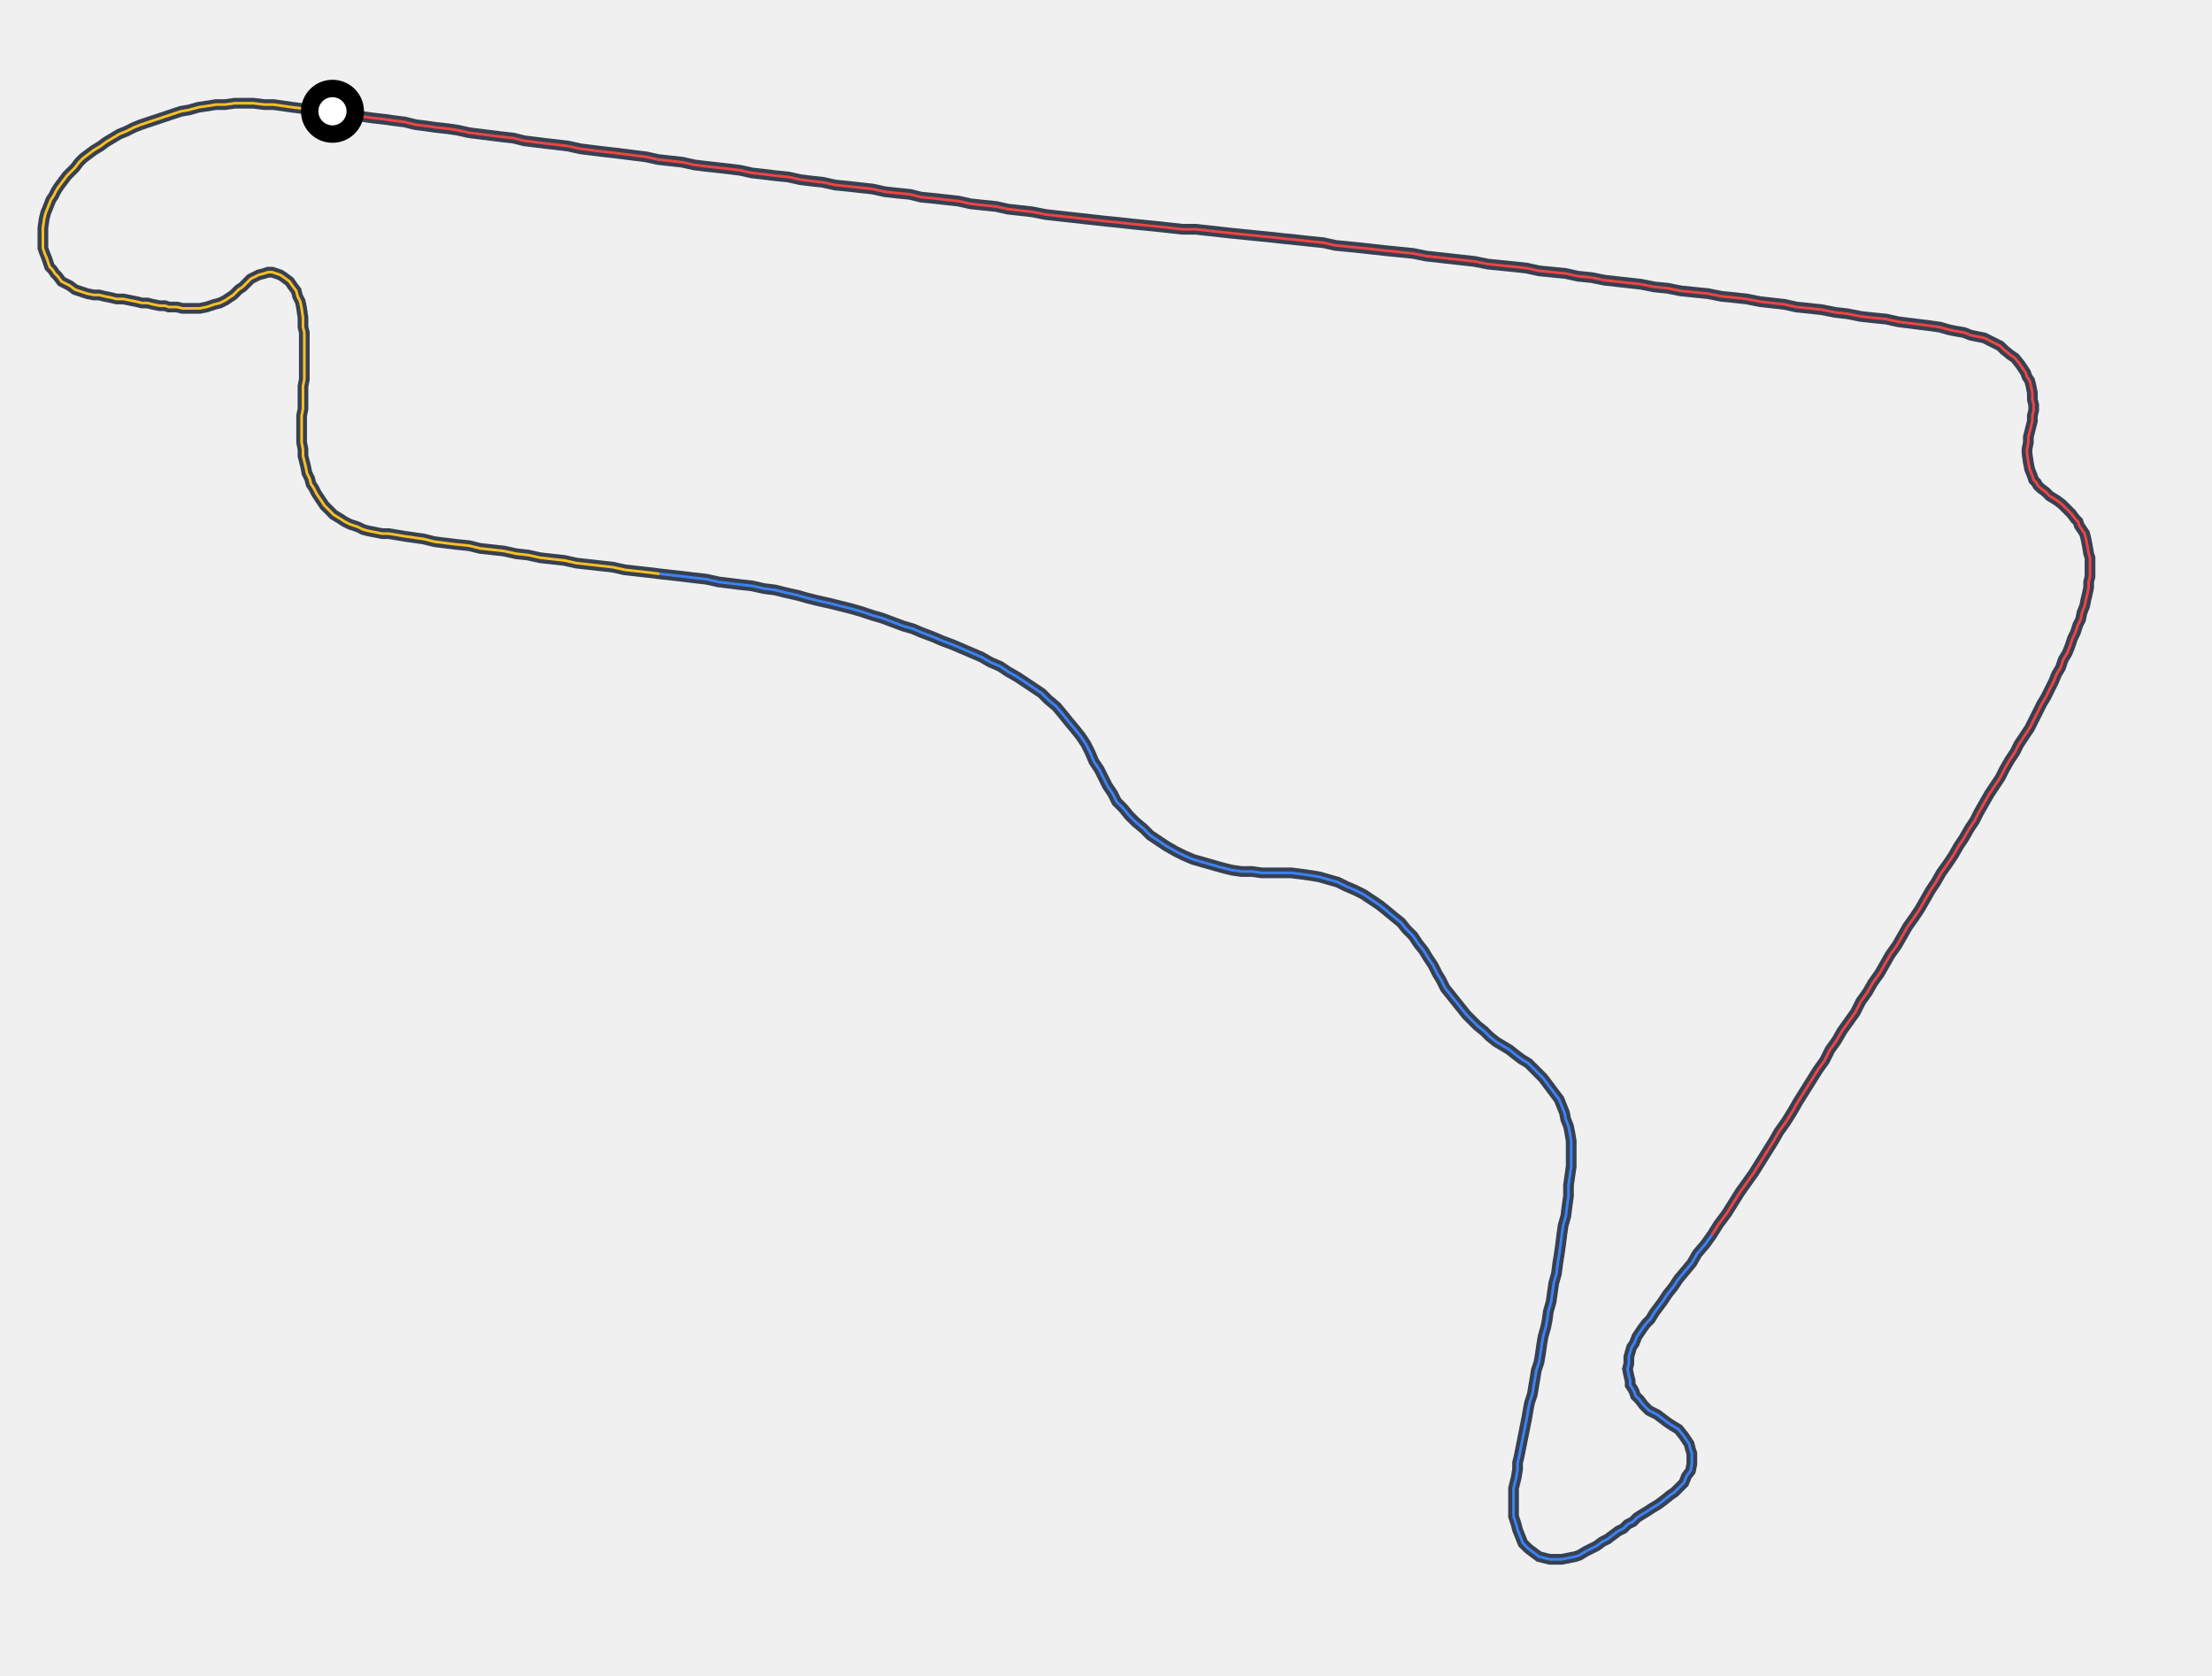
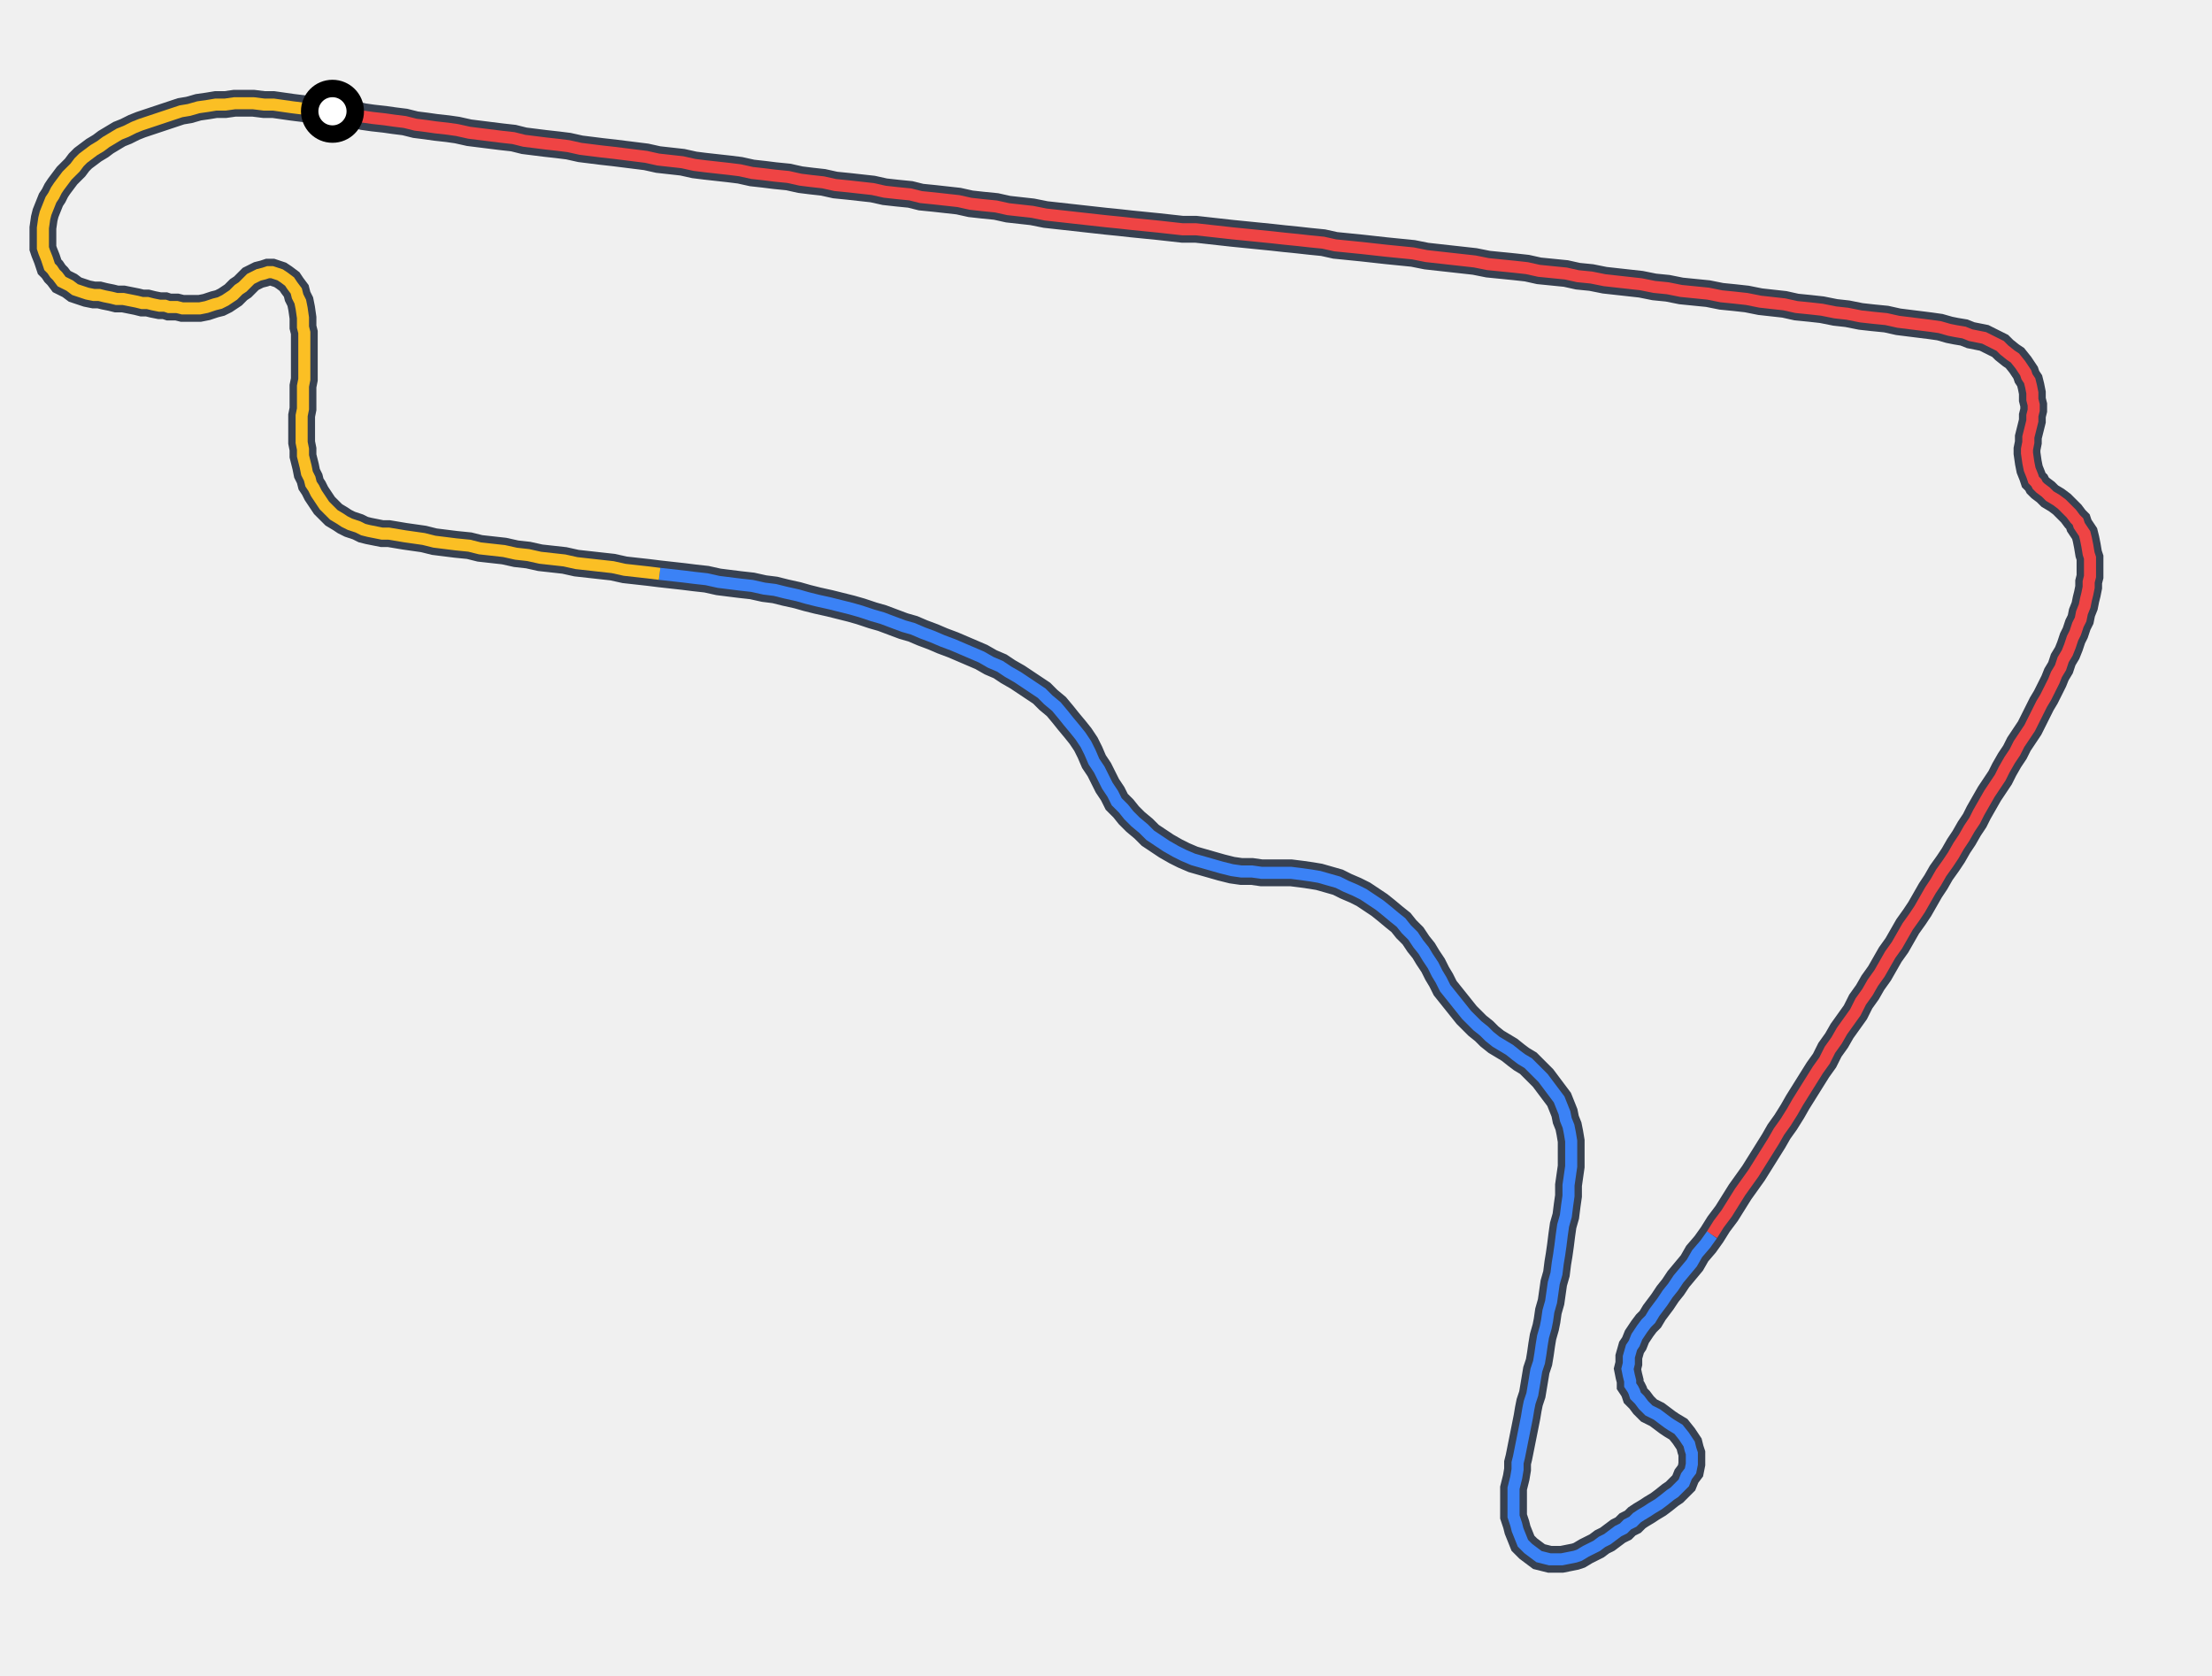
- <svg xmlns="http://www.w3.org/2000/svg" preserveAspectRatio="xMidYMid meet" height="100%" viewBox="-1050 -1100 1650 1250" class="mx-auto max-w-xs">
-   <polygon vector-effect="non-scaling-stroke" fill="none" style="stroke: #374151; stroke-width:8" points="  -802,-1017 -794,-1016 -787,-1015 -779,-1013 -772,-1012 -763,-1011 -756,-1010 -748,-1009 -740,-1007 -732,-1006 -725,-1005 -716,-1004 -709,-1003 -700,-1001 -692,-1000 -684,-999 -676,-998 -667,-997 -659,-995 -651,-994 -643,-993 -634,-992 -626,-991 -617,-989 -609,-988 -601,-987 -592,-986 -584,-985 -576,-984 -568,-983 -559,-981 -550,-980 -541,-979 -532,-977 -524,-976 -515,-975 -506,-974 -498,-973 -489,-971 -480,-970 -472,-969 -462,-968 -453,-966 -445,-965 -436,-964 -427,-962 -417,-961 -408,-960 -399,-959 -390,-957 -381,-956 -371,-955 -363,-953 -353,-952 -344,-951 -335,-950 -326,-948 -317,-947 -307,-946 -298,-944 -289,-943 -280,-942 -270,-940 -261,-939 -252,-938 -243,-937 -234,-936 -225,-935 -215,-934 -206,-933 -196,-932 -186,-931 -177,-930 -168,-929 -158,-929 -149,-928 -140,-927 -131,-926 -121,-925 -111,-924 -101,-923 -92,-922 -82,-921 -73,-920 -63,-919 -54,-917 -44,-916 -34,-915 -25,-914 -16,-913 -6,-912 4,-911 14,-909 23,-908 32,-907 41,-906 50,-905 60,-903 70,-902 80,-901 89,-900 98,-898 108,-897 118,-896 127,-894 137,-893 147,-891 156,-890 165,-889 174,-888 184,-886 194,-885 204,-883 214,-882 224,-881 234,-879 244,-878 253,-877 263,-875 272,-874 281,-873 290,-871 300,-870 309,-869 319,-867 328,-866 338,-864 347,-863 357,-862 366,-860 374,-859 382,-858 390,-857 397,-856 404,-854 409,-853 415,-852 420,-850 425,-849 430,-848 434,-846 438,-844 442,-842 445,-839 450,-835 453,-833 457,-828 459,-825 461,-822 462,-819 464,-816 465,-812 466,-807 466,-802 467,-798 467,-794 466,-790 466,-786 465,-782 464,-778 463,-774 463,-770 462,-765 462,-762 463,-755 464,-750 466,-745 467,-742 469,-740 470,-738 472,-736 476,-733 479,-730 484,-727 488,-724 491,-721 495,-717 498,-713 500,-711 501,-708 503,-705 505,-702 506,-698 507,-693 508,-687 509,-684 509,-678 509,-674 509,-670 508,-666 508,-662 507,-657 506,-653 505,-648 503,-643 502,-638 500,-634 498,-628 496,-624 494,-618 492,-613 489,-608 487,-602 484,-597 482,-592 479,-586 476,-580 473,-575 470,-569 467,-563 464,-557 460,-551 456,-545 453,-539 449,-533 445,-526 442,-520 438,-514 434,-508 430,-501 426,-494 423,-488 419,-482 415,-475 411,-469 407,-462 403,-456 398,-449 394,-442 390,-436 386,-429 382,-422 378,-416 373,-409 369,-402 365,-395 360,-388 356,-381 352,-374 347,-367 343,-360 338,-353 334,-345 329,-338 324,-331 320,-324 315,-317 311,-309 306,-302 301,-294 296,-286 291,-278 287,-271 282,-263 277,-256 273,-249 268,-241 263,-233 258,-225 253,-218 248,-211 243,-203 238,-195 232,-187 227,-179   227,-179 222,-172 216,-165 212,-158 207,-152 202,-146 198,-140 194,-135 190,-129 187,-125 184,-121 181,-116 178,-113 175,-109 173,-106 171,-103 169,-98 167,-95 165,-88 165,-83 164,-79 165,-74 166,-70 166,-67 168,-64 169,-62 170,-59 173,-56 176,-52 180,-48 186,-45 190,-42 194,-39 197,-37 202,-34 206,-29 208,-26 210,-23 211,-19 212,-16 212,-12 212,-8 211,-3 208,1 206,6 202,10 199,13 196,15 191,19 187,22 182,25 179,27 174,30 171,32 168,35 164,37 161,40 157,42 153,45 149,48 145,50 141,53 137,55 133,57 128,60 125,61 120,62 115,63 109,63 106,63 102,62 98,61 94,58 90,55 88,53 86,51 84,46 82,41 81,37 79,31 79,24 79,21 79,16 79,10 80,6 81,2 82,-4 82,-9 83,-13 84,-18 85,-23 86,-28 87,-33 88,-38 89,-43 90,-49 91,-54 93,-60 94,-66 95,-72 96,-78 98,-84 99,-90 100,-97 101,-103 103,-110 104,-115 105,-122 107,-129 108,-136 109,-143 111,-150 112,-158 113,-164 114,-171 115,-179 116,-186 118,-193 119,-201 120,-208 120,-216 121,-223 122,-230 122,-236 122,-243 122,-249 121,-255 120,-260 118,-265 117,-270 115,-275 113,-280 110,-284 107,-288 104,-292 101,-296 97,-300 94,-303 90,-307 85,-310 81,-313 76,-317 71,-320 66,-323 61,-327 57,-331 52,-335 48,-339 44,-343 40,-348 36,-353 32,-358 28,-363 25,-369 22,-374 19,-380 15,-386 12,-391 8,-396 4,-402 -1,-407 -5,-412 -10,-416 -16,-421 -21,-425 -27,-429 -33,-433 -39,-436 -46,-439 -52,-442 -59,-444 -66,-446 -72,-447 -79,-448 -87,-449 -93,-449 -101,-449 -109,-449 -116,-450 -124,-450 -131,-451 -139,-453 -146,-455 -153,-457 -160,-459 -167,-462 -173,-465 -180,-469 -186,-473 -192,-477 -197,-482 -203,-487 -208,-492 -212,-497 -217,-502 -220,-508 -224,-514 -227,-520 -230,-526 -234,-532 -237,-539 -240,-545 -244,-551 -248,-556 -253,-562 -257,-567 -262,-573 -268,-578 -273,-583 -279,-587 -285,-591 -291,-595 -298,-599 -304,-603 -311,-606 -318,-610 -325,-613 -332,-616 -339,-619 -347,-622 -354,-625 -362,-628 -369,-631 -376,-633 -384,-636 -392,-639 -399,-641 -408,-644 -415,-646 -423,-648 -431,-650 -440,-652 -448,-654 -455,-656 -464,-658 -472,-660 -480,-661 -489,-663 -498,-664 -506,-665 -514,-666 -523,-668 -532,-669 -540,-670 -549,-671 -558,-672   -558,-672 -566,-673 -575,-674 -584,-675 -593,-677 -602,-678 -611,-679 -620,-680 -629,-682 -638,-683 -647,-684 -656,-686 -665,-687 -674,-689 -683,-690 -692,-691 -700,-693 -710,-694 -718,-695 -726,-696 -734,-698 -741,-699 -748,-700 -754,-701 -760,-702 -765,-702 -770,-703 -775,-704 -779,-705 -783,-707 -789,-709 -793,-711 -796,-713 -801,-716 -805,-720 -808,-723 -810,-726 -812,-729 -814,-732 -816,-736 -818,-739 -819,-743 -821,-747 -822,-752 -823,-756 -824,-760 -824,-765 -825,-770 -825,-774 -825,-780 -825,-784 -825,-790 -824,-795 -824,-801 -824,-806 -824,-812 -823,-817 -823,-824 -823,-829 -823,-836 -823,-841 -823,-847 -823,-852 -824,-856 -824,-859 -824,-863 -825,-870 -826,-875 -828,-879 -829,-883 -832,-887 -834,-890 -838,-893 -841,-895 -844,-896 -847,-897 -850,-897 -853,-896 -857,-895 -859,-894 -863,-892 -866,-889 -869,-886 -872,-884 -876,-880 -879,-878 -882,-876 -886,-874 -890,-873 -893,-872 -896,-871 -901,-870 -904,-870 -908,-870 -914,-870 -918,-871 -924,-871 -927,-872 -931,-872 -936,-873 -940,-874 -944,-874 -948,-875 -953,-876 -958,-877 -963,-877 -967,-878 -972,-879 -976,-880 -980,-880 -985,-881 -988,-882 -994,-884 -998,-887 -1004,-890 -1007,-894 -1009,-896 -1011,-899 -1013,-901 -1014,-904 -1015,-907 -1017,-912 -1018,-915 -1018,-920 -1018,-927 -1018,-930 -1017,-937 -1016,-941 -1014,-946 -1012,-951 -1010,-954 -1008,-958 -1006,-961 -1003,-965 -1000,-969 -997,-972 -994,-975 -991,-979 -988,-982 -984,-985 -980,-988 -975,-991 -971,-994 -966,-997 -961,-1000 -956,-1002 -950,-1005 -945,-1007 -939,-1009 -933,-1011 -927,-1013 -921,-1015 -915,-1017 -909,-1018 -902,-1020 -895,-1021 -889,-1022 -882,-1022 -875,-1023 -868,-1023 -861,-1023 -853,-1022 -846,-1022 -839,-1021 -832,-1020 -824,-1019 -816,-1018 -809,-1017 -802,-1017  " />
-   <polyline vector-effect="non-scaling-stroke" fill="none" style="stroke: #EF4444; stroke-width:2" points=" -802,-1017 -794,-1016 -787,-1015 -779,-1013 -772,-1012 -763,-1011 -756,-1010 -748,-1009 -740,-1007 -732,-1006 -725,-1005 -716,-1004 -709,-1003 -700,-1001 -692,-1000 -684,-999 -676,-998 -667,-997 -659,-995 -651,-994 -643,-993 -634,-992 -626,-991 -617,-989 -609,-988 -601,-987 -592,-986 -584,-985 -576,-984 -568,-983 -559,-981 -550,-980 -541,-979 -532,-977 -524,-976 -515,-975 -506,-974 -498,-973 -489,-971 -480,-970 -472,-969 -462,-968 -453,-966 -445,-965 -436,-964 -427,-962 -417,-961 -408,-960 -399,-959 -390,-957 -381,-956 -371,-955 -363,-953 -353,-952 -344,-951 -335,-950 -326,-948 -317,-947 -307,-946 -298,-944 -289,-943 -280,-942 -270,-940 -261,-939 -252,-938 -243,-937 -234,-936 -225,-935 -215,-934 -206,-933 -196,-932 -186,-931 -177,-930 -168,-929 -158,-929 -149,-928 -140,-927 -131,-926 -121,-925 -111,-924 -101,-923 -92,-922 -82,-921 -73,-920 -63,-919 -54,-917 -44,-916 -34,-915 -25,-914 -16,-913 -6,-912 4,-911 14,-909 23,-908 32,-907 41,-906 50,-905 60,-903 70,-902 80,-901 89,-900 98,-898 108,-897 118,-896 127,-894 137,-893 147,-891 156,-890 165,-889 174,-888 184,-886 194,-885 204,-883 214,-882 224,-881 234,-879 244,-878 253,-877 263,-875 272,-874 281,-873 290,-871 300,-870 309,-869 319,-867 328,-866 338,-864 347,-863 357,-862 366,-860 374,-859 382,-858 390,-857 397,-856 404,-854 409,-853 415,-852 420,-850 425,-849 430,-848 434,-846 438,-844 442,-842 445,-839 450,-835 453,-833 457,-828 459,-825 461,-822 462,-819 464,-816 465,-812 466,-807 466,-802 467,-798 467,-794 466,-790 466,-786 465,-782 464,-778 463,-774 463,-770 462,-765 462,-762 463,-755 464,-750 466,-745 467,-742 469,-740 470,-738 472,-736 476,-733 479,-730 484,-727 488,-724 491,-721 495,-717 498,-713 500,-711 501,-708 503,-705 505,-702 506,-698 507,-693 508,-687 509,-684 509,-678 509,-674 509,-670 508,-666 508,-662 507,-657 506,-653 505,-648 503,-643 502,-638 500,-634 498,-628 496,-624 494,-618 492,-613 489,-608 487,-602 484,-597 482,-592 479,-586 476,-580 473,-575 470,-569 467,-563 464,-557 460,-551 456,-545 453,-539 449,-533 445,-526 442,-520 438,-514 434,-508 430,-501 426,-494 423,-488 419,-482 415,-475 411,-469 407,-462 403,-456 398,-449 394,-442 390,-436 386,-429 382,-422 378,-416 373,-409 369,-402 365,-395 360,-388 356,-381 352,-374 347,-367 343,-360 338,-353 334,-345 329,-338 324,-331 320,-324 315,-317 311,-309 306,-302 301,-294 296,-286 291,-278 287,-271 282,-263 277,-256 273,-249 268,-241 263,-233 258,-225 253,-218 248,-211 243,-203 238,-195 232,-187 227,-179 " />
-   <polyline vector-effect="non-scaling-stroke" fill="none" style="stroke: #3B82F6; stroke-width:2" points=" 227,-179 222,-172 216,-165 212,-158 207,-152 202,-146 198,-140 194,-135 190,-129 187,-125 184,-121 181,-116 178,-113 175,-109 173,-106 171,-103 169,-98 167,-95 165,-88 165,-83 164,-79 165,-74 166,-70 166,-67 168,-64 169,-62 170,-59 173,-56 176,-52 180,-48 186,-45 190,-42 194,-39 197,-37 202,-34 206,-29 208,-26 210,-23 211,-19 212,-16 212,-12 212,-8 211,-3 208,1 206,6 202,10 199,13 196,15 191,19 187,22 182,25 179,27 174,30 171,32 168,35 164,37 161,40 157,42 153,45 149,48 145,50 141,53 137,55 133,57 128,60 125,61 120,62 115,63 109,63 106,63 102,62 98,61 94,58 90,55 88,53 86,51 84,46 82,41 81,37 79,31 79,24 79,21 79,16 79,10 80,6 81,2 82,-4 82,-9 83,-13 84,-18 85,-23 86,-28 87,-33 88,-38 89,-43 90,-49 91,-54 93,-60 94,-66 95,-72 96,-78 98,-84 99,-90 100,-97 101,-103 103,-110 104,-115 105,-122 107,-129 108,-136 109,-143 111,-150 112,-158 113,-164 114,-171 115,-179 116,-186 118,-193 119,-201 120,-208 120,-216 121,-223 122,-230 122,-236 122,-243 122,-249 121,-255 120,-260 118,-265 117,-270 115,-275 113,-280 110,-284 107,-288 104,-292 101,-296 97,-300 94,-303 90,-307 85,-310 81,-313 76,-317 71,-320 66,-323 61,-327 57,-331 52,-335 48,-339 44,-343 40,-348 36,-353 32,-358 28,-363 25,-369 22,-374 19,-380 15,-386 12,-391 8,-396 4,-402 -1,-407 -5,-412 -10,-416 -16,-421 -21,-425 -27,-429 -33,-433 -39,-436 -46,-439 -52,-442 -59,-444 -66,-446 -72,-447 -79,-448 -87,-449 -93,-449 -101,-449 -109,-449 -116,-450 -124,-450 -131,-451 -139,-453 -146,-455 -153,-457 -160,-459 -167,-462 -173,-465 -180,-469 -186,-473 -192,-477 -197,-482 -203,-487 -208,-492 -212,-497 -217,-502 -220,-508 -224,-514 -227,-520 -230,-526 -234,-532 -237,-539 -240,-545 -244,-551 -248,-556 -253,-562 -257,-567 -262,-573 -268,-578 -273,-583 -279,-587 -285,-591 -291,-595 -298,-599 -304,-603 -311,-606 -318,-610 -325,-613 -332,-616 -339,-619 -347,-622 -354,-625 -362,-628 -369,-631 -376,-633 -384,-636 -392,-639 -399,-641 -408,-644 -415,-646 -423,-648 -431,-650 -440,-652 -448,-654 -455,-656 -464,-658 -472,-660 -480,-661 -489,-663 -498,-664 -506,-665 -514,-666 -523,-668 -532,-669 -540,-670 -549,-671 -558,-672 " />
-   <polyline vector-effect="non-scaling-stroke" fill="none" style="stroke: #FBBF24; stroke-width:2" points=" -558,-672 -566,-673 -575,-674 -584,-675 -593,-677 -602,-678 -611,-679 -620,-680 -629,-682 -638,-683 -647,-684 -656,-686 -665,-687 -674,-689 -683,-690 -692,-691 -700,-693 -710,-694 -718,-695 -726,-696 -734,-698 -741,-699 -748,-700 -754,-701 -760,-702 -765,-702 -770,-703 -775,-704 -779,-705 -783,-707 -789,-709 -793,-711 -796,-713 -801,-716 -805,-720 -808,-723 -810,-726 -812,-729 -814,-732 -816,-736 -818,-739 -819,-743 -821,-747 -822,-752 -823,-756 -824,-760 -824,-765 -825,-770 -825,-774 -825,-780 -825,-784 -825,-790 -824,-795 -824,-801 -824,-806 -824,-812 -823,-817 -823,-824 -823,-829 -823,-836 -823,-841 -823,-847 -823,-852 -824,-856 -824,-859 -824,-863 -825,-870 -826,-875 -828,-879 -829,-883 -832,-887 -834,-890 -838,-893 -841,-895 -844,-896 -847,-897 -850,-897 -853,-896 -857,-895 -859,-894 -863,-892 -866,-889 -869,-886 -872,-884 -876,-880 -879,-878 -882,-876 -886,-874 -890,-873 -893,-872 -896,-871 -901,-870 -904,-870 -908,-870 -914,-870 -918,-871 -924,-871 -927,-872 -931,-872 -936,-873 -940,-874 -944,-874 -948,-875 -953,-876 -958,-877 -963,-877 -967,-878 -972,-879 -976,-880 -980,-880 -985,-881 -988,-882 -994,-884 -998,-887 -1004,-890 -1007,-894 -1009,-896 -1011,-899 -1013,-901 -1014,-904 -1015,-907 -1017,-912 -1018,-915 -1018,-920 -1018,-927 -1018,-930 -1017,-937 -1016,-941 -1014,-946 -1012,-951 -1010,-954 -1008,-958 -1006,-961 -1003,-965 -1000,-969 -997,-972 -994,-975 -991,-979 -988,-982 -984,-985 -980,-988 -975,-991 -971,-994 -966,-997 -961,-1000 -956,-1002 -950,-1005 -945,-1007 -939,-1009 -933,-1011 -927,-1013 -921,-1015 -915,-1017 -909,-1018 -902,-1020 -895,-1021 -889,-1022 -882,-1022 -875,-1023 -868,-1023 -861,-1023 -853,-1022 -846,-1022 -839,-1021 -832,-1020 -824,-1019 -816,-1018 -809,-1017 -802,-1017 " />
-   <circle id="minimapCarCircle" cx="-802" cy="-1017" r="17" stroke="black" stroke-width="13" fill="white" />
+ <svg xmlns="http://www.w3.org/2000/svg" viewBox="-1050 -1100 1650 1250" class="mx-auto max-w-xs">
+   <path vector-effect="non-scaling-stroke" fill="none" style="stroke:#374151;stroke-width:20" d="m-802-1017 8 1 7 1 8 2 7 1 9 1 7 1 8 1 8 2 8 1 7 1 9 1 7 1 9 2 8 1 8 1 8 1 9 1 8 2 8 1 8 1 9 1 8 1 9 2 8 1 8 1 9 1 8 1 8 1 8 1 9 2 9 1 9 1 9 2 8 1 9 1 9 1 8 1 9 2 9 1 8 1 10 1 9 2 8 1 9 1 9 2 10 1 9 1 9 1 9 2 9 1 10 1 8 2 10 1 9 1 9 1 9 2 9 1 10 1 9 2 9 1 9 1 10 2 9 1 9 1 9 1 9 1 9 1 10 1 9 1 10 1 10 1 9 1 9 1h10l9 1 9 1 9 1 10 1 10 1 10 1 9 1 10 1 9 1 10 1 9 2 10 1 10 1 9 1 9 1 10 1 10 1 10 2 9 1 9 1 9 1 9 1 10 2 10 1 10 1 9 1 9 2 10 1 10 1 9 2 10 1 10 2 9 1 9 1 9 1 10 2 10 1 10 2 10 1 10 1 10 2 10 1 9 1 10 2 9 1 9 1 9 2 10 1 9 1 10 2 9 1 10 2 9 1 10 1 9 2 8 1 8 1 8 1 7 1 7 2 5 1 6 1 5 2 5 1 5 1 4 2 4 2 4 2 3 3 5 4 3 2 4 5 2 3 2 3 1 3 2 3 1 4 1 5v5l1 4v4l-1 4v4l-1 4-1 4-1 4v4l-1 5v3l1 7 1 5 2 5 1 3 2 2 1 2 2 2 4 3 3 3 5 3 4 3 3 3 4 4 3 4 2 2 1 3 2 3 2 3 1 4 1 5 1 6 1 3v14l-1 4v4l-1 5-1 4-1 5-2 5-1 5-2 4-2 6-2 4-2 6-2 5-3 5-2 6-3 5-2 5-3 6-3 6-3 5-3 6-3 6-3 6-4 6-4 6-3 6-4 6-4 7-3 6-4 6-4 6-4 7-4 7-3 6-4 6-4 7-4 6-4 7-4 6-5 7-4 7-4 6-4 7-4 7-4 6-5 7-4 7-4 7-5 7-4 7-4 7-5 7-4 7-5 7-4 8-5 7-5 7-4 7-5 7-4 8-5 7-5 8-5 8-5 8-4 7-5 8-5 7-4 7-5 8-5 8-5 8-5 7-5 7-5 8-5 8-6 8-5 8-5 7-6 7-4 7-5 6-5 6-4 6-4 5-4 6-3 4-3 4-3 5-3 3-3 4-2 3-2 3-2 5-2 3-2 7v5l-1 4 1 5 1 4v3l2 3 1 2 1 3 3 3 3 4 4 4 6 3 4 3 4 3 3 2 5 3 4 5 2 3 2 3 1 4 1 3v8l-1 5-3 4-2 5-4 4-3 3-3 2-5 4-4 3-5 3-3 2-5 3-3 2-3 3-4 2-3 3-4 2-4 3-4 3-4 2-4 3-4 2-4 2-5 3-3 1-5 1-5 1h-9l-4-1-4-1-4-3-4-3-2-2-2-2-2-5-2-5-1-4-2-6V10l1-4 1-4 1-6v-5l1-4 1-5 1-5 1-5 1-5 1-5 1-5 1-6 1-5 2-6 1-6 1-6 1-6 2-6 1-6 1-7 1-6 2-7 1-5 1-7 2-7 1-7 1-7 2-7 1-8 1-6 1-7 1-8 1-7 2-7 1-8 1-7v-8l1-7 1-7v-19l-1-6-1-5-2-5-1-5-2-5-2-5-3-4-3-4-3-4-3-4-4-4-3-3-4-4-5-3-4-3-5-4-5-3-5-3-5-4-4-4-5-4-4-4-4-4-4-5-4-5-4-5-4-5-3-6-3-5-3-6-4-6-3-5-4-5-4-6-5-5-4-5-5-4-6-5-5-4-6-4-6-4-6-3-7-3-6-3-7-2-7-2-6-1-7-1-8-1h-22l-7-1h-8l-7-1-8-2-7-2-7-2-7-2-7-3-6-3-7-4-6-4-6-4-5-5-6-5-5-5-4-5-5-5-3-6-4-6-3-6-3-6-4-6-3-7-3-6-4-6-4-5-5-6-4-5-5-6-6-5-5-5-6-4-6-4-6-4-7-4-6-4-7-3-7-4-7-3-7-3-7-3-8-3-7-3-8-3-7-3-7-2-8-3-8-3-7-2-9-3-7-2-8-2-8-2-9-2-8-2-7-2-9-2-8-2-8-1-9-2-9-1-8-1-8-1-9-2-9-1-8-1-9-1-9-1-8-1-9-1-9-1-9-2-9-1-9-1-9-1-9-2-9-1-9-1-9-2-9-1-9-2-9-1-9-1-8-2-10-1-8-1-8-1-8-2-7-1-7-1-6-1-6-1h-5l-5-1-5-1-4-1-4-2-6-2-4-2-3-2-5-3-4-4-3-3-2-3-2-3-2-3-2-4-2-3-1-4-2-4-1-5-1-4-1-4v-5l-1-5v-20l1-5v-17l1-5v-35l-1-4v-7l-1-7-1-5-2-4-1-4-3-4-2-3-4-3-3-2-3-1-3-1h-3l-3 1-4 1-2 1-4 2-3 3-3 3-3 2-4 4-3 2-3 2-4 2-4 1-3 1-3 1-5 1h-13l-4-1h-6l-3-1h-4l-5-1-4-1h-4l-4-1-5-1-5-1h-5l-4-1-5-1-4-1h-4l-5-1-3-1-6-2-4-3-6-3-3-4-2-2-2-3-2-2-1-3-1-3-2-5-1-3v-15l1-7 1-4 2-5 2-5 2-3 2-4 2-3 3-4 3-4 3-3 3-3 3-4 3-3 4-3 4-3 5-3 4-3 5-3 5-3 5-2 6-3 5-2 6-2 6-2 6-2 6-2 6-2 6-1 7-2 7-1 6-1h7l7-1h14l8 1h7l7 1 7 1 8 1 8 1 7 1h7z" />
+   <path vector-effect="non-scaling-stroke" fill="none" style="stroke:#ef4444;stroke-width:9" d="m-802-1017 8 1 7 1 8 2 7 1 9 1 7 1 8 1 8 2 8 1 7 1 9 1 7 1 9 2 8 1 8 1 8 1 9 1 8 2 8 1 8 1 9 1 8 1 9 2 8 1 8 1 9 1 8 1 8 1 8 1 9 2 9 1 9 1 9 2 8 1 9 1 9 1 8 1 9 2 9 1 8 1 10 1 9 2 8 1 9 1 9 2 10 1 9 1 9 1 9 2 9 1 10 1 8 2 10 1 9 1 9 1 9 2 9 1 10 1 9 2 9 1 9 1 10 2 9 1 9 1 9 1 9 1 9 1 10 1 9 1 10 1 10 1 9 1 9 1h10l9 1 9 1 9 1 10 1 10 1 10 1 9 1 10 1 9 1 10 1 9 2 10 1 10 1 9 1 9 1 10 1 10 1 10 2 9 1 9 1 9 1 9 1 10 2 10 1 10 1 9 1 9 2 10 1 10 1 9 2 10 1 10 2 9 1 9 1 9 1 10 2 10 1 10 2 10 1 10 1 10 2 10 1 9 1 10 2 9 1 9 1 9 2 10 1 9 1 10 2 9 1 10 2 9 1 10 1 9 2 8 1 8 1 8 1 7 1 7 2 5 1 6 1 5 2 5 1 5 1 4 2 4 2 4 2 3 3 5 4 3 2 4 5 2 3 2 3 1 3 2 3 1 4 1 5v5l1 4v4l-1 4v4l-1 4-1 4-1 4v4l-1 5v3l1 7 1 5 2 5 1 3 2 2 1 2 2 2 4 3 3 3 5 3 4 3 3 3 4 4 3 4 2 2 1 3 2 3 2 3 1 4 1 5 1 6 1 3v14l-1 4v4l-1 5-1 4-1 5-2 5-1 5-2 4-2 6-2 4-2 6-2 5-3 5-2 6-3 5-2 5-3 6-3 6-3 5-3 6-3 6-3 6-4 6-4 6-3 6-4 6-4 7-3 6-4 6-4 6-4 7-4 7-3 6-4 6-4 7-4 6-4 7-4 6-5 7-4 7-4 6-4 7-4 7-4 6-5 7-4 7-4 7-5 7-4 7-4 7-5 7-4 7-5 7-4 8-5 7-5 7-4 7-5 7-4 8-5 7-5 8-5 8-5 8-4 7-5 8-5 7-4 7-5 8-5 8-5 8-5 7-5 7-5 8-5 8-6 8-5 8" />
+   <path vector-effect="non-scaling-stroke" fill="none" style="stroke:#3b82f6;stroke-width:9" d="m227-179-5 7-6 7-4 7-5 6-5 6-4 6-4 5-4 6-3 4-3 4-3 5-3 3-3 4-2 3-2 3-2 5-2 3-2 7v5l-1 4 1 5 1 4v3l2 3 1 2 1 3 3 3 3 4 4 4 6 3 4 3 4 3 3 2 5 3 4 5 2 3 2 3 1 4 1 3v8l-1 5-3 4-2 5-4 4-3 3-3 2-5 4-4 3-5 3-3 2-5 3-3 2-3 3-4 2-3 3-4 2-4 3-4 3-4 2-4 3-4 2-4 2-5 3-3 1-5 1-5 1h-9l-4-1-4-1-4-3-4-3-2-2-2-2-2-5-2-5-1-4-2-6V10l1-4 1-4 1-6v-5l1-4 1-5 1-5 1-5 1-5 1-5 1-5 1-6 1-5 2-6 1-6 1-6 1-6 2-6 1-6 1-7 1-6 2-7 1-5 1-7 2-7 1-7 1-7 2-7 1-8 1-6 1-7 1-8 1-7 2-7 1-8 1-7v-8l1-7 1-7v-19l-1-6-1-5-2-5-1-5-2-5-2-5-3-4-3-4-3-4-3-4-4-4-3-3-4-4-5-3-4-3-5-4-5-3-5-3-5-4-4-4-5-4-4-4-4-4-4-5-4-5-4-5-4-5-3-6-3-5-3-6-4-6-3-5-4-5-4-6-5-5-4-5-5-4-6-5-5-4-6-4-6-4-6-3-7-3-6-3-7-2-7-2-6-1-7-1-8-1h-22l-7-1h-8l-7-1-8-2-7-2-7-2-7-2-7-3-6-3-7-4-6-4-6-4-5-5-6-5-5-5-4-5-5-5-3-6-4-6-3-6-3-6-4-6-3-7-3-6-4-6-4-5-5-6-4-5-5-6-6-5-5-5-6-4-6-4-6-4-7-4-6-4-7-3-7-4-7-3-7-3-7-3-8-3-7-3-8-3-7-3-7-2-8-3-8-3-7-2-9-3-7-2-8-2-8-2-9-2-8-2-7-2-9-2-8-2-8-1-9-2-9-1-8-1-8-1-9-2-9-1-8-1-9-1-9-1" />
+   <path vector-effect="non-scaling-stroke" fill="none" style="stroke:#fbbf24;stroke-width:9" d="m-558-672-8-1-9-1-9-1-9-2-9-1-9-1-9-1-9-2-9-1-9-1-9-2-9-1-9-2-9-1-9-1-8-2-10-1-8-1-8-1-8-2-7-1-7-1-6-1-6-1h-5l-5-1-5-1-4-1-4-2-6-2-4-2-3-2-5-3-4-4-3-3-2-3-2-3-2-3-2-4-2-3-1-4-2-4-1-5-1-4-1-4v-5l-1-5v-20l1-5v-17l1-5v-35l-1-4v-7l-1-7-1-5-2-4-1-4-3-4-2-3-4-3-3-2-3-1-3-1h-3l-3 1-4 1-2 1-4 2-3 3-3 3-3 2-4 4-3 2-3 2-4 2-4 1-3 1-3 1-5 1h-13l-4-1h-6l-3-1h-4l-5-1-4-1h-4l-4-1-5-1-5-1h-5l-4-1-5-1-4-1h-4l-5-1-3-1-6-2-4-3-6-3-3-4-2-2-2-3-2-2-1-3-1-3-2-5-1-3v-15l1-7 1-4 2-5 2-5 2-3 2-4 2-3 3-4 3-4 3-3 3-3 3-4 3-3 4-3 4-3 5-3 4-3 5-3 5-3 5-2 6-3 5-2 6-2 6-2 6-2 6-2 6-2 6-1 7-2 7-1 6-1h7l7-1h14l8 1h7l7 1 7 1 8 1 8 1 7 1h7" />
+   <circle cx="-802" cy="-1017" r="17" stroke="#000" stroke-width="13" fill="#fff" />
</svg>
